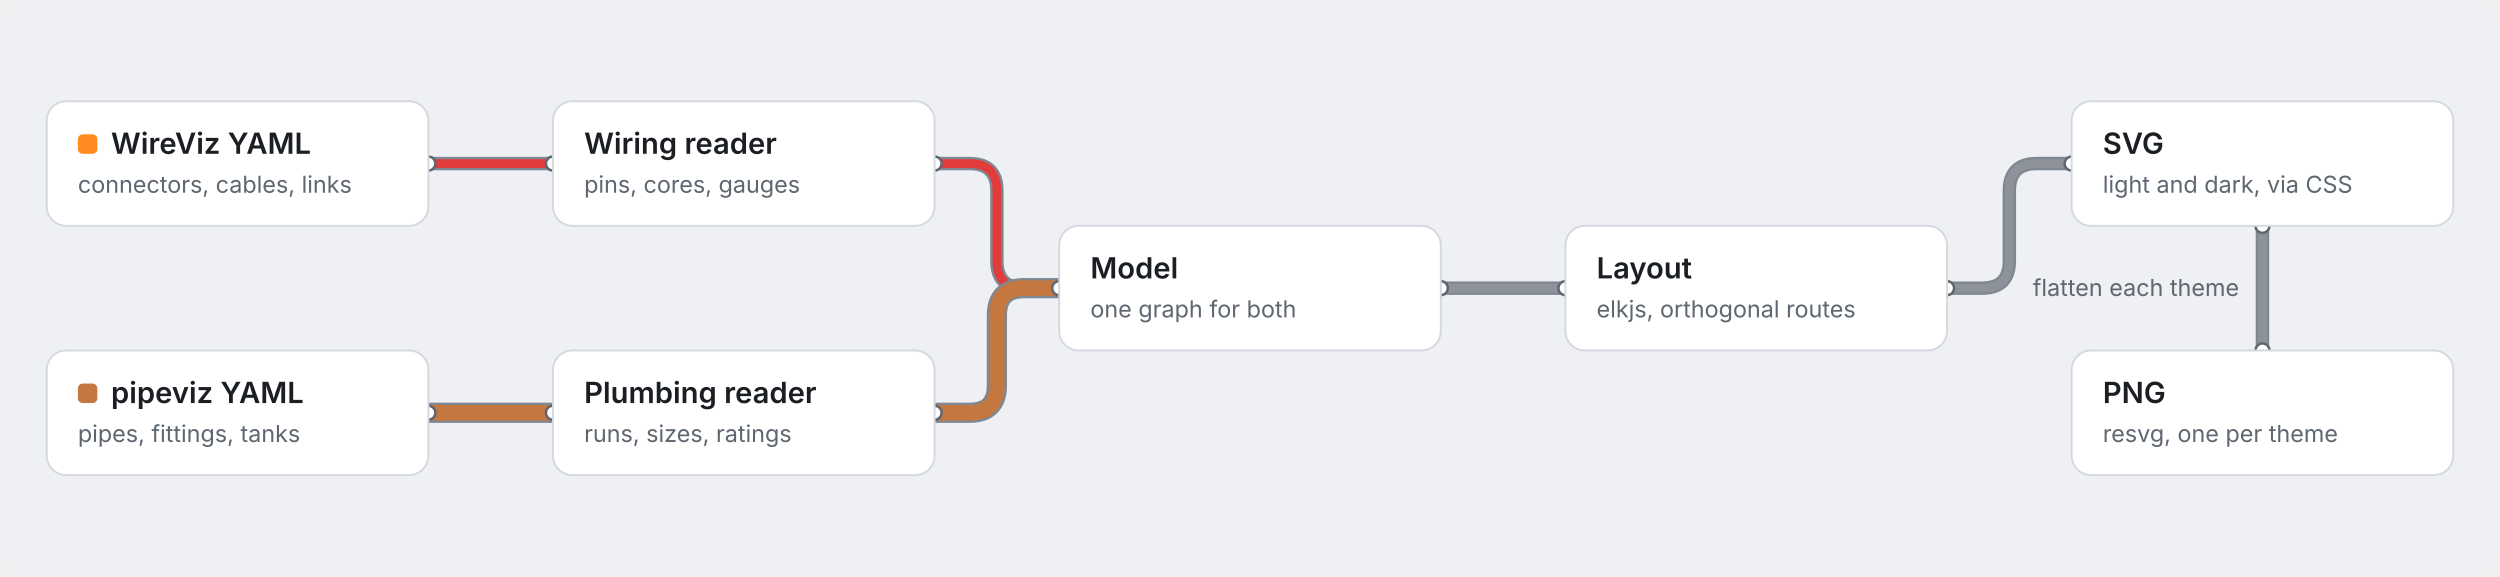
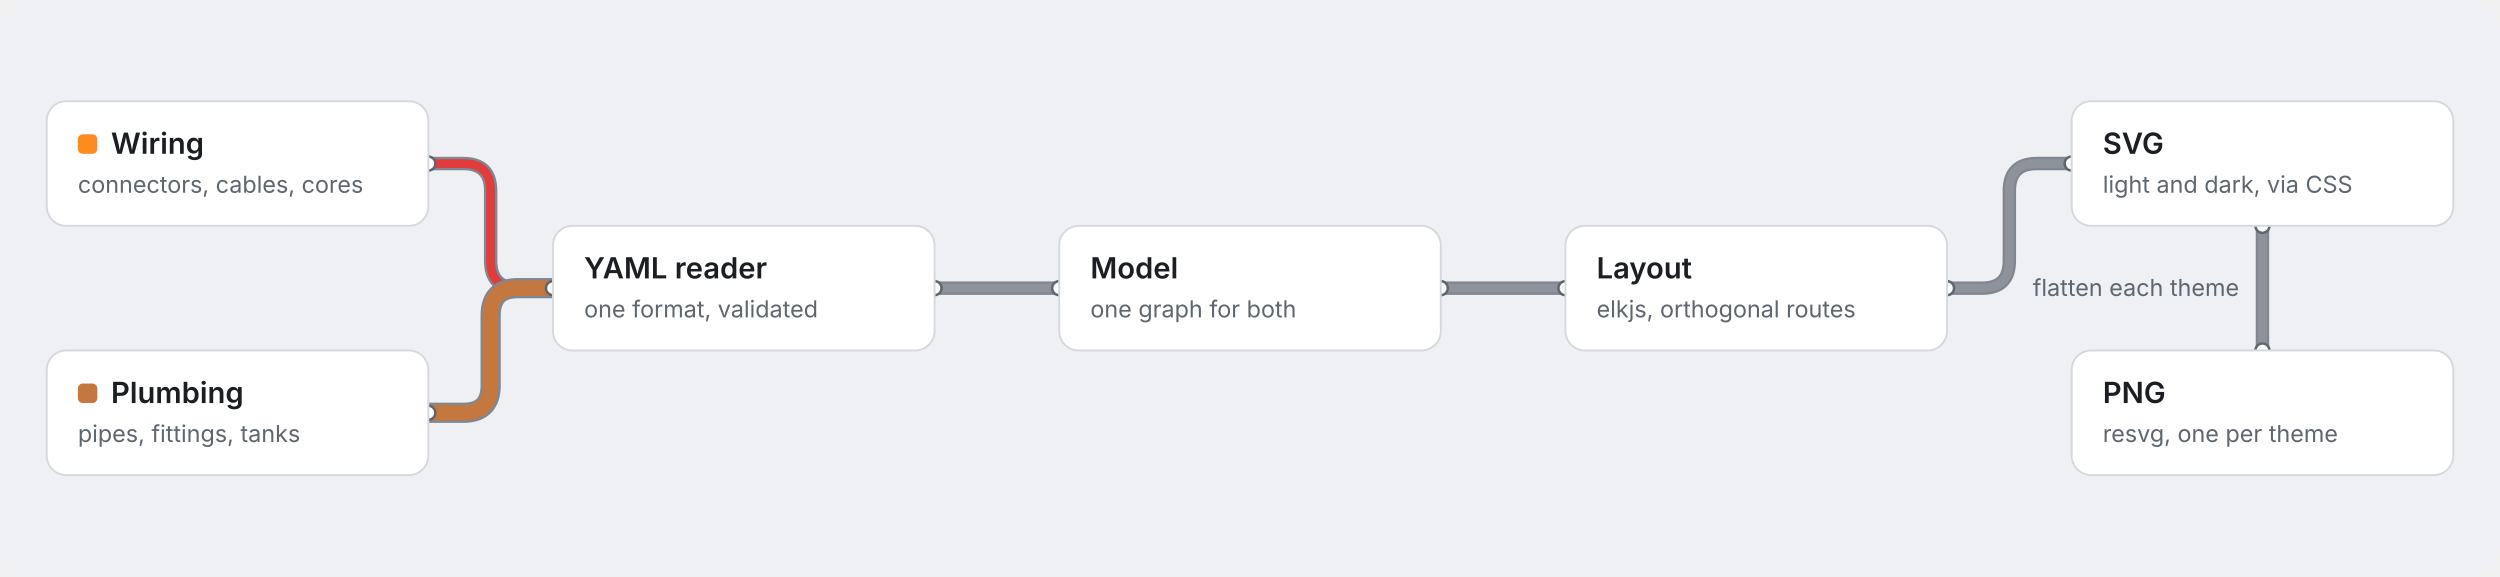
- <svg xmlns="http://www.w3.org/2000/svg" viewBox="0 0 1284 296" width="1284" height="296" role="img" aria-label="Pipeline: WireViz and pipeviz YAML are read into one model, laid out with elkjs, drawn as SVG and rasterised to PNG">
+ <svg xmlns="http://www.w3.org/2000/svg" viewBox="0 0 1284 296" width="1284" height="296" role="img" aria-label="Pipeline: wiring and plumbing YAML are read into one model, laid out with elkjs, drawn as SVG and rasterised to PNG">
  <rect width="1284" height="296" rx="18" fill="#eef0f3" />
-   <path d="M220,84 L284,84" fill="none" stroke="#7f8792" stroke-width="6.9" />
-   <path d="M220,84 L284,84" fill="none" stroke="#e23b3b" stroke-width="4.5" />
+   <path d="M220,84 L238.0,84.0 Q252,84 252.0,98.0 L252.0,134.0 Q252,148 266.0,148.0 L284,148" fill="none" stroke="#7f8792" stroke-width="6.9" />
+   <path d="M220,84 L238.0,84.0 Q252,84 252.0,98.0 L252.0,134.0 Q252,148 266.0,148.0 L284,148" fill="none" stroke="#e23b3b" stroke-width="4.5" />
  <circle cx="220" cy="84" r="3.6" fill="#ffffff" stroke="#5e6670" stroke-width="1.3" />
-   <circle cx="284" cy="84" r="3.6" fill="#ffffff" stroke="#5e6670" stroke-width="1.3" />
-   <path d="M220,212 L284,212" fill="none" stroke="#7f8792" stroke-width="10.4" />
-   <path d="M220,212 L284,212" fill="none" stroke="#c4773f" stroke-width="8" />
+   <circle cx="284" cy="148" r="3.6" fill="#ffffff" stroke="#5e6670" stroke-width="1.3" />
+   <path d="M220,212 L238.0,212.0 Q252,212 252.0,198.0 L252.0,162.0 Q252,148 266.0,148.0 L284,148" fill="none" stroke="#7f8792" stroke-width="10.4" />
+   <path d="M220,212 L238.0,212.0 Q252,212 252.0,198.0 L252.0,162.0 Q252,148 266.0,148.0 L284,148" fill="none" stroke="#c4773f" stroke-width="8" />
  <circle cx="220" cy="212" r="3.6" fill="#ffffff" stroke="#5e6670" stroke-width="1.3" />
-   <circle cx="284" cy="212" r="3.6" fill="#ffffff" stroke="#5e6670" stroke-width="1.3" />
-   <path d="M480,84 L498.0,84.0 Q512,84 512.0,98.0 L512.0,134.0 Q512,148 526.0,148.0 L544,148" fill="none" stroke="#7f8792" stroke-width="6.9" />
-   <path d="M480,84 L498.0,84.0 Q512,84 512.0,98.0 L512.0,134.0 Q512,148 526.0,148.0 L544,148" fill="none" stroke="#e23b3b" stroke-width="4.5" />
-   <circle cx="480" cy="84" r="3.6" fill="#ffffff" stroke="#5e6670" stroke-width="1.3" />
-   <circle cx="544" cy="148" r="3.6" fill="#ffffff" stroke="#5e6670" stroke-width="1.3" />
-   <path d="M480,212 L498.0,212.0 Q512,212 512.0,198.0 L512.0,162.0 Q512,148 526.0,148.0 L544,148" fill="none" stroke="#7f8792" stroke-width="10.4" />
-   <path d="M480,212 L498.0,212.0 Q512,212 512.0,198.0 L512.0,162.0 Q512,148 526.0,148.0 L544,148" fill="none" stroke="#c4773f" stroke-width="8" />
-   <circle cx="480" cy="212" r="3.6" fill="#ffffff" stroke="#5e6670" stroke-width="1.3" />
+   <circle cx="284" cy="148" r="3.6" fill="#ffffff" stroke="#5e6670" stroke-width="1.3" />
+   <path d="M480,148 L544,148" fill="none" stroke="#7f8792" stroke-width="6.9" />
+   <path d="M480,148 L544,148" fill="none" stroke="#8e939b" stroke-width="4.5" />
+   <circle cx="480" cy="148" r="3.6" fill="#ffffff" stroke="#5e6670" stroke-width="1.3" />
  <circle cx="544" cy="148" r="3.6" fill="#ffffff" stroke="#5e6670" stroke-width="1.3" />
  <path d="M740,148 L804,148" fill="none" stroke="#7f8792" stroke-width="6.9" />
  <path d="M740,148 L804,148" fill="none" stroke="#8e939b" stroke-width="4.5" />
  <circle cx="740" cy="148" r="3.6" fill="#ffffff" stroke="#5e6670" stroke-width="1.3" />
  <circle cx="804" cy="148" r="3.6" fill="#ffffff" stroke="#5e6670" stroke-width="1.3" />
  <path d="M1000,148 L1018.0,148.0 Q1032,148 1032.0,134.0 L1032.0,98.0 Q1032,84 1046.0,84.0 L1064,84" fill="none" stroke="#7f8792" stroke-width="6.9" />
  <path d="M1000,148 L1018.0,148.0 Q1032,148 1032.0,134.0 L1032.0,98.0 Q1032,84 1046.0,84.0 L1064,84" fill="none" stroke="#8e939b" stroke-width="4.5" />
  <circle cx="1000" cy="148" r="3.6" fill="#ffffff" stroke="#5e6670" stroke-width="1.3" />
  <circle cx="1064" cy="84" r="3.6" fill="#ffffff" stroke="#5e6670" stroke-width="1.3" />
  <path d="M1162,116 L1162,180" fill="none" stroke="#7f8792" stroke-width="6.9" />
  <path d="M1162,116 L1162,180" fill="none" stroke="#8e939b" stroke-width="4.5" />
  <circle cx="1162" cy="116" r="3.6" fill="#ffffff" stroke="#5e6670" stroke-width="1.3" />
  <circle cx="1162" cy="180" r="3.6" fill="#ffffff" stroke="#5e6670" stroke-width="1.3" />
  <text x="1150" y="152.0" text-anchor="end" font-family="Inter, -apple-system, 'Segoe UI', Helvetica, Arial, sans-serif" font-size="12" fill="#5e6670">flatten each theme</text>
  <rect x="24" y="52" width="196" height="64" rx="10" fill="#ffffff" stroke="#d5d9df" />
  <rect x="40" y="69" width="10" height="10" rx="2.5" fill="#ff8a1f" />
-   <text x="57" y="79" font-family="Inter, -apple-system, 'Segoe UI', Helvetica, Arial, sans-serif" font-size="15" font-weight="600" fill="#1b1f24">WireViz YAML</text>
-   <text x="40" y="99" font-family="Inter, -apple-system, 'Segoe UI', Helvetica, Arial, sans-serif" font-size="12" fill="#5e6670">connectors, cables, links</text>
+   <text x="57" y="79" font-family="Inter, -apple-system, 'Segoe UI', Helvetica, Arial, sans-serif" font-size="15" font-weight="600" fill="#1b1f24">Wiring</text>
+   <text x="40" y="99" font-family="Inter, -apple-system, 'Segoe UI', Helvetica, Arial, sans-serif" font-size="12" fill="#5e6670">connectors, cables, cores</text>
  <rect x="24" y="180" width="196" height="64" rx="10" fill="#ffffff" stroke="#d5d9df" />
  <rect x="40" y="197" width="10" height="10" rx="2.5" fill="#c4773f" />
-   <text x="57" y="207" font-family="Inter, -apple-system, 'Segoe UI', Helvetica, Arial, sans-serif" font-size="15" font-weight="600" fill="#1b1f24">pipeviz YAML</text>
+   <text x="57" y="207" font-family="Inter, -apple-system, 'Segoe UI', Helvetica, Arial, sans-serif" font-size="15" font-weight="600" fill="#1b1f24">Plumbing</text>
  <text x="40" y="227" font-family="Inter, -apple-system, 'Segoe UI', Helvetica, Arial, sans-serif" font-size="12" fill="#5e6670">pipes, fittings, tanks</text>
-   <rect x="284" y="52" width="196" height="64" rx="10" fill="#ffffff" stroke="#d5d9df" />
-   <text x="300" y="79" font-family="Inter, -apple-system, 'Segoe UI', Helvetica, Arial, sans-serif" font-size="15" font-weight="600" fill="#1b1f24">Wiring reader</text>
-   <text x="300" y="99" font-family="Inter, -apple-system, 'Segoe UI', Helvetica, Arial, sans-serif" font-size="12" fill="#5e6670">pins, cores, gauges</text>
-   <rect x="284" y="180" width="196" height="64" rx="10" fill="#ffffff" stroke="#d5d9df" />
-   <text x="300" y="207" font-family="Inter, -apple-system, 'Segoe UI', Helvetica, Arial, sans-serif" font-size="15" font-weight="600" fill="#1b1f24">Plumbing reader</text>
-   <text x="300" y="227" font-family="Inter, -apple-system, 'Segoe UI', Helvetica, Arial, sans-serif" font-size="12" fill="#5e6670">runs, sizes, ratings</text>
+   <rect x="284" y="116" width="196" height="64" rx="10" fill="#ffffff" stroke="#d5d9df" />
+   <text x="300" y="143" font-family="Inter, -apple-system, 'Segoe UI', Helvetica, Arial, sans-serif" font-size="15" font-weight="600" fill="#1b1f24">YAML reader</text>
+   <text x="300" y="163" font-family="Inter, -apple-system, 'Segoe UI', Helvetica, Arial, sans-serif" font-size="12" fill="#5e6670">one format, validated</text>
  <rect x="544" y="116" width="196" height="64" rx="10" fill="#ffffff" stroke="#d5d9df" />
  <text x="560" y="143" font-family="Inter, -apple-system, 'Segoe UI', Helvetica, Arial, sans-serif" font-size="15" font-weight="600" fill="#1b1f24">Model</text>
  <text x="560" y="163" font-family="Inter, -apple-system, 'Segoe UI', Helvetica, Arial, sans-serif" font-size="12" fill="#5e6670">one graph for both</text>
  <rect x="804" y="116" width="196" height="64" rx="10" fill="#ffffff" stroke="#d5d9df" />
  <text x="820" y="143" font-family="Inter, -apple-system, 'Segoe UI', Helvetica, Arial, sans-serif" font-size="15" font-weight="600" fill="#1b1f24">Layout</text>
  <text x="820" y="163" font-family="Inter, -apple-system, 'Segoe UI', Helvetica, Arial, sans-serif" font-size="12" fill="#5e6670">elkjs, orthogonal routes</text>
  <rect x="1064" y="52" width="196" height="64" rx="10" fill="#ffffff" stroke="#d5d9df" />
  <text x="1080" y="79" font-family="Inter, -apple-system, 'Segoe UI', Helvetica, Arial, sans-serif" font-size="15" font-weight="600" fill="#1b1f24">SVG</text>
  <text x="1080" y="99" font-family="Inter, -apple-system, 'Segoe UI', Helvetica, Arial, sans-serif" font-size="12" fill="#5e6670">light and dark, via CSS</text>
  <rect x="1064" y="180" width="196" height="64" rx="10" fill="#ffffff" stroke="#d5d9df" />
  <text x="1080" y="207" font-family="Inter, -apple-system, 'Segoe UI', Helvetica, Arial, sans-serif" font-size="15" font-weight="600" fill="#1b1f24">PNG</text>
  <text x="1080" y="227" font-family="Inter, -apple-system, 'Segoe UI', Helvetica, Arial, sans-serif" font-size="12" fill="#5e6670">resvg, one per theme</text>
</svg>
